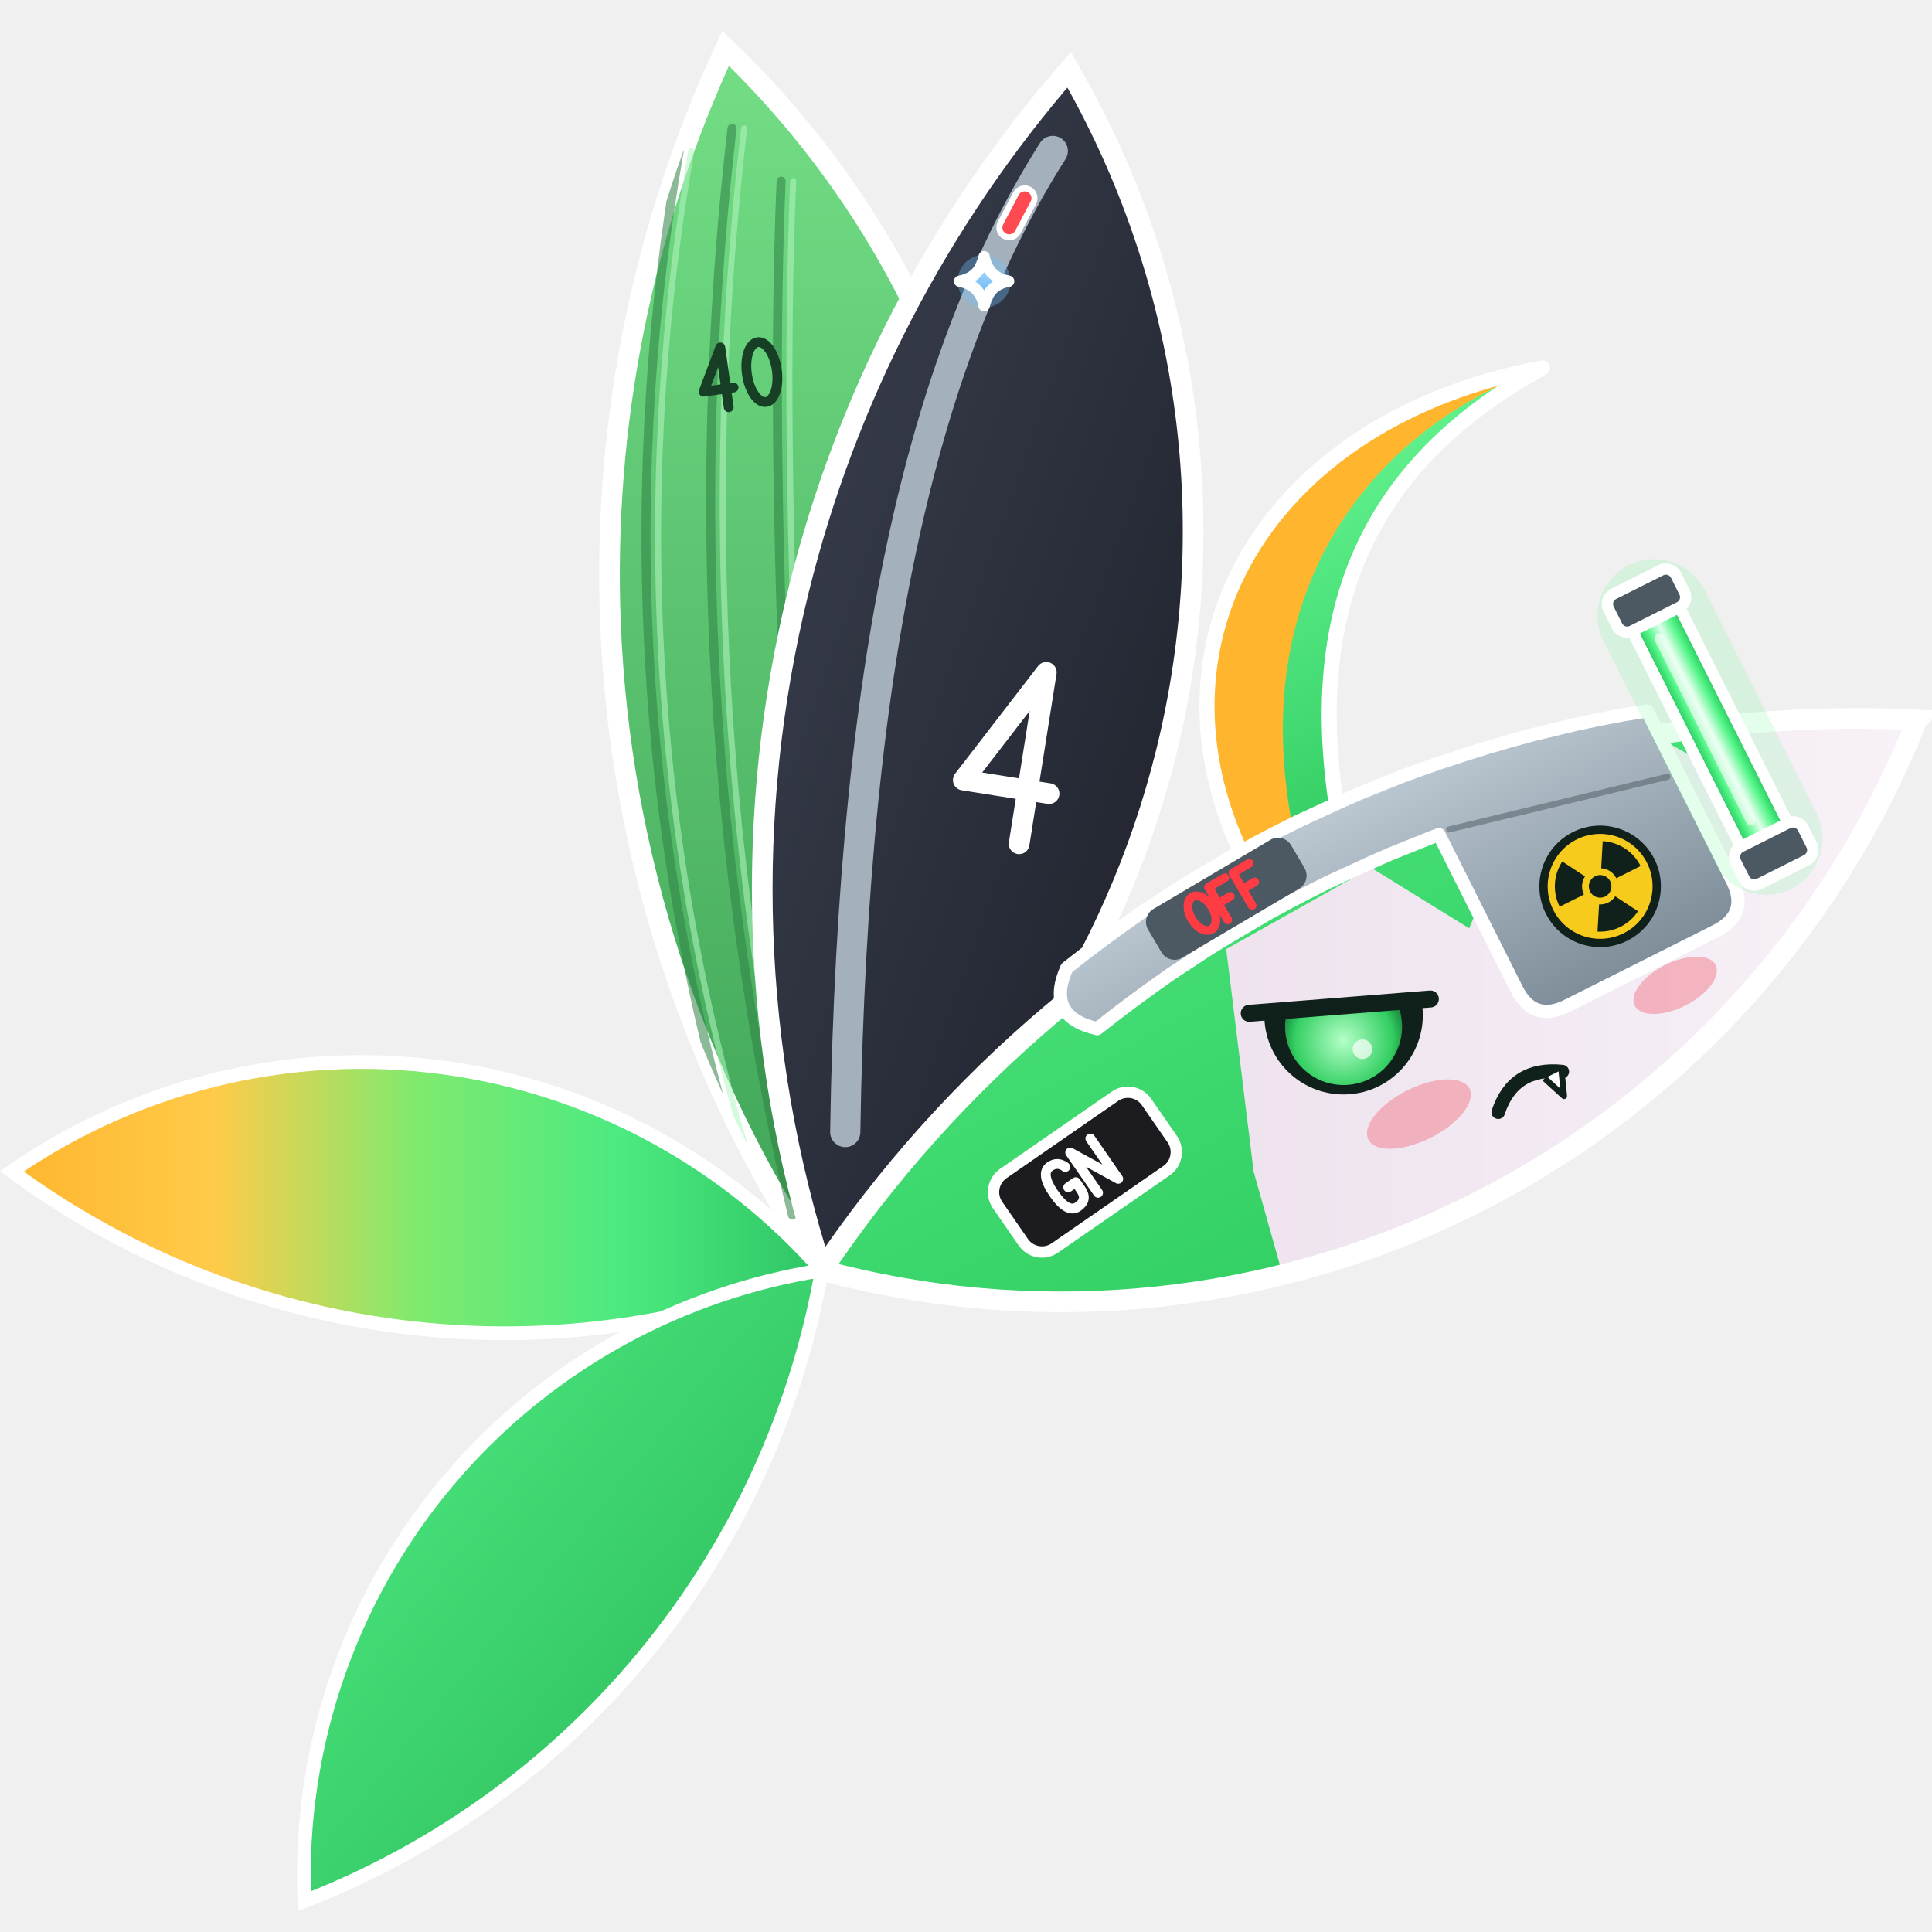
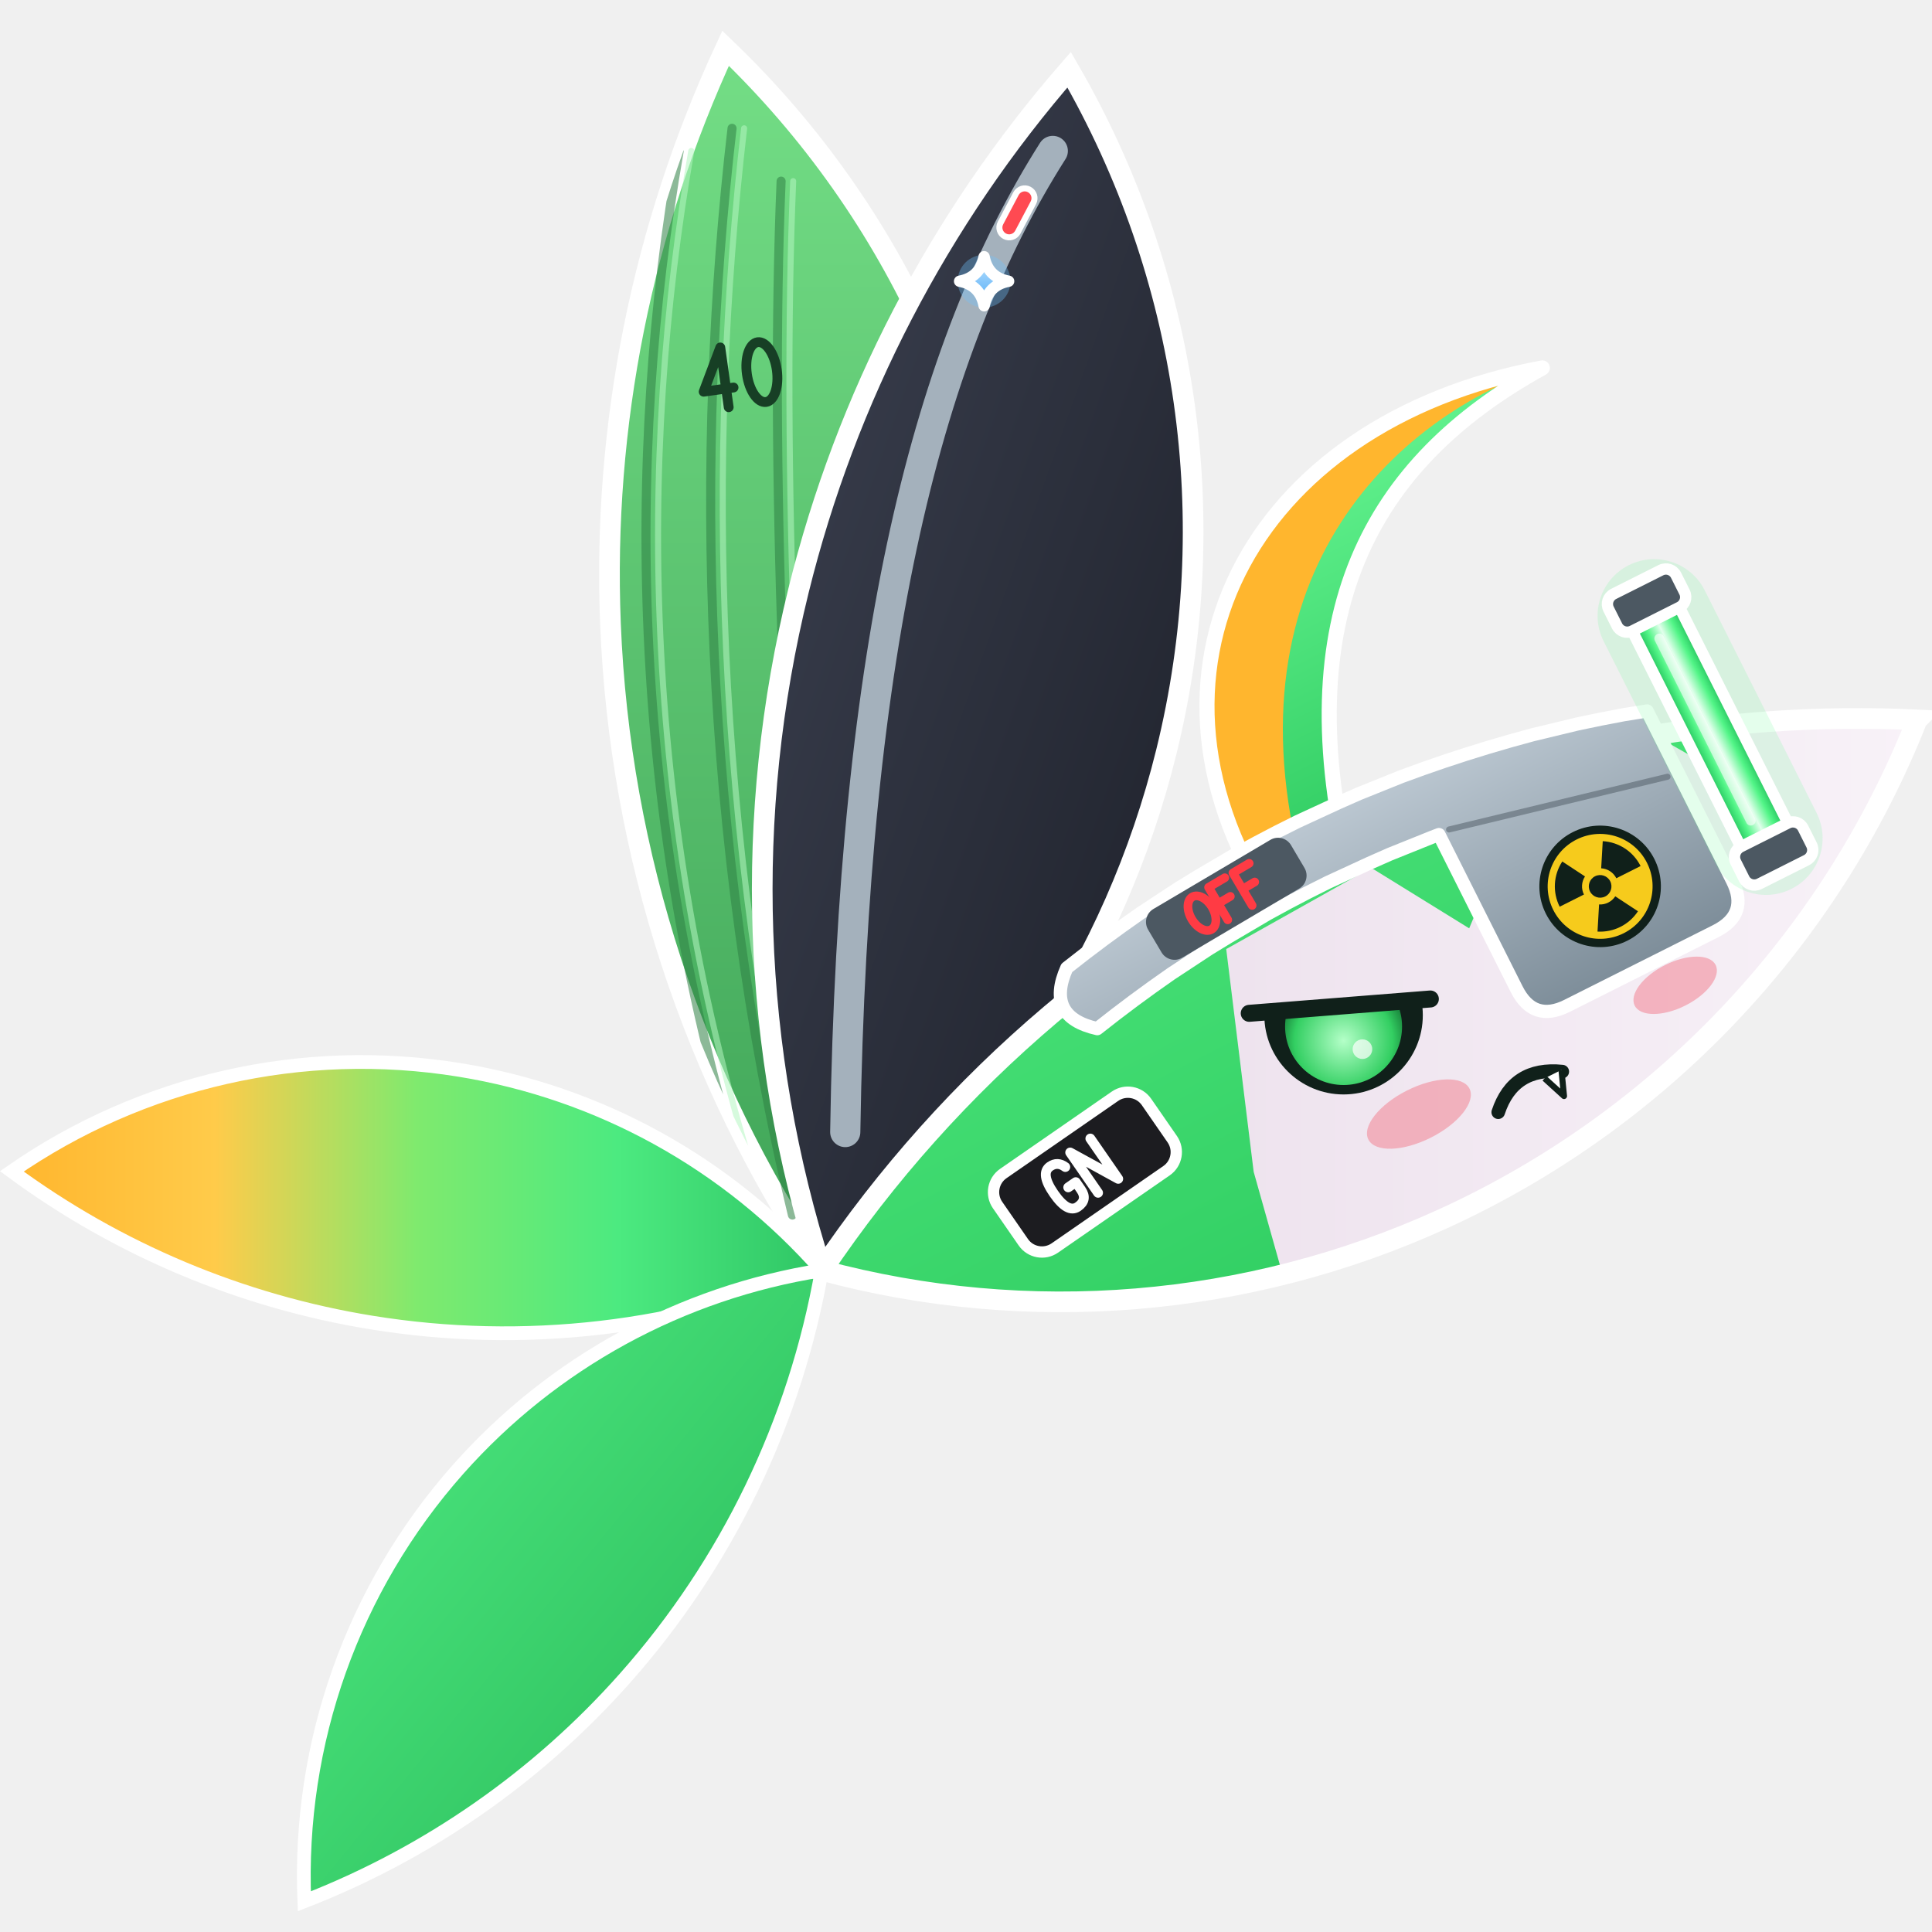
<svg xmlns="http://www.w3.org/2000/svg" xmlns:xlink="http://www.w3.org/1999/xlink" width="512" height="512" viewBox="0 0 512 512" fill="none">
  <defs>
    <linearGradient id="hair" x1="0" y1="0" x2="0" y2="1">
      <stop offset="0" stop-color="#5FF48C" />
      <stop offset="1" stop-color="#2DCB5F" />
    </linearGradient>
    <linearGradient id="tail" x1="0" y1="0" x2="1" y2="1">
      <stop offset="0" stop-color="#52EE84" />
      <stop offset="1" stop-color="#25B556" />
    </linearGradient>
    <linearGradient id="tail-dark" x1="0" y1="0" x2="1" y2="1">
      <stop offset="0" stop-color="#2FBF5E" />
      <stop offset="1" stop-color="#1B8A43" />
    </linearGradient>
    <linearGradient id="far" x1="0" y1="0" x2="1" y2="1">
      <stop offset="0" stop-color="#3CD66E" />
      <stop offset="1" stop-color="#1F9C4C" />
    </linearGradient>
    <linearGradient id="far-dark" x1="0" y1="0" x2="1" y2="1">
      <stop offset="0" stop-color="#2AA756" />
      <stop offset="1" stop-color="#167238" />
    </linearGradient>
    <linearGradient id="outfit" x1="0" y1="0" x2="1" y2="1">
      <stop offset="0" stop-color="#3D4252" />
      <stop offset="1" stop-color="#1C1F28" />
    </linearGradient>
    <linearGradient id="ribbon" x1="0" y1="0" x2="1" y2="1">
      <stop offset="0" stop-color="#F7F4F5" />
      <stop offset="1" stop-color="#D3CCCF" />
    </linearGradient>
    <linearGradient id="skin" x1="0" y1="0" x2="1" y2="0">
      <stop offset="0" stop-color="#E8DAE8" />
      <stop offset="1" stop-color="#F8F2F8" />
    </linearGradient>
    <radialGradient id="iris" cx="0.5" cy="0.62" r="0.6">
      <stop offset="0" stop-color="#B4FFC8" />
      <stop offset="0.7" stop-color="#33CF62" />
      <stop offset="1" stop-color="#10692E" />
    </radialGradient>
    <path id="head" d="M 508.046,190.77 A 330.767,330.767 0 0 0 355.35,220.08 330.767,330.767 0 0 0 217.783,336.651 244.083,244.083 0 0 0 382.159,323.102 244.083,244.083 0 0 0 508.046,190.77 Z" />
    <clipPath id="head-clip">
      <use xlink:href="#head" />
    </clipPath>
    <linearGradient id="gena-steel" x1="0" y1="0" x2="0" y2="1">
      <stop offset="0" stop-color="#BCC8D2" />
      <stop offset="1" stop-color="#7D8D99" />
    </linearGradient>
    <linearGradient id="gena-neon" x1="0" y1="0" x2="1" y2="0">
      <stop offset="0" stop-color="#18B552" />
      <stop offset="0.25" stop-color="#52F587" />
      <stop offset="0.5" stop-color="#E2FFEC" />
      <stop offset="0.75" stop-color="#52F587" />
      <stop offset="1" stop-color="#18B552" />
    </linearGradient>
    <linearGradient id="gena-tips" x1="0" y1="0" x2="1" y2="0">
      <stop offset="0" stop-color="#FFB62E" />
      <stop offset="0.25" stop-color="#FFCB4A" />
      <stop offset="0.5" stop-color="#7FEA6E" />
      <stop offset="0.75" stop-color="#4CEA80" />
      <stop offset="1" stop-color="#2FC665" />
    </linearGradient>
    <linearGradient id="gena-ahoge" x1="0" y1="0" x2="0" y2="1">
      <stop offset="0" stop-color="#62F28E" />
      <stop offset="1" stop-color="#2CC95E" />
    </linearGradient>
    <linearGradient id="gena-skirt" x1="0" y1="0" x2="0" y2="1">
      <stop offset="0" stop-color="#74DE86" />
      <stop offset="1" stop-color="#3FA457" />
    </linearGradient>
    <linearGradient id="gena-blue" x1="0" y1="0" x2="0" y2="1">
      <stop offset="0" stop-color="#BFE6FF" />
      <stop offset="1" stop-color="#4FA8F5" />
    </linearGradient>
  </defs>
  <g transform="translate(217.8,336.7) rotate(-26.68)">
    <path fill="url(#gena-ahoge)" d="M 150,-30 C 140,-106 202,-150 278,-128 C 226,-126 188,-100 172,-30 Z" />
    <path fill="#FFB62E" d="M 150,-30 C 140,-106 202,-150 278,-128 C 234,-134 174,-114 160,-30 Z" />
    <path fill="none" stroke="#FFFFFF" stroke-width="4" stroke-linejoin="round" d="M 150,-30 C 140,-106 202,-150 278,-128 C 226,-126 188,-100 172,-30 Z" />
  </g>
  <path fill="url(#gena-skirt)" stroke="#FFFFFF" stroke-width="5.475" d="M 192.289,12.793 A 330.767,330.767 0 0 0 161.779,165.253 330.767,330.767 0 0 0 217.783,336.651 244.083,244.083 0 0 0 267.297,179.325 244.083,244.083 0 0 0 192.289,12.793 Z" />
  <clipPath id="gena-skirt-clip">
    <path d="M 192.289,12.793 A 330.767,330.767 0 0 0 161.779,165.253 330.767,330.767 0 0 0 217.783,336.651 244.083,244.083 0 0 0 267.297,179.325 244.083,244.083 0 0 0 192.289,12.793 Z" />
  </clipPath>
  <g clip-path="url(#gena-skirt-clip)" fill="none" stroke-linecap="round">
    <path d="M 180,40 C 166,120 166,220 200,322" stroke="#2E8044" stroke-width="2.4" stroke-opacity="0.55" />
    <path d="M 194,34 C 184,120 186,222 210,322" stroke="#2E8044" stroke-width="2.4" stroke-opacity="0.55" />
    <path d="M 207,48 C 204,120 208,220 216,322" stroke="#2E8044" stroke-width="2.4" stroke-opacity="0.55" />
    <path transform="translate(3.2,0)" d="M 180,40 C 166,120 166,220 200,322" stroke="#B5F5C0" stroke-width="1.6" stroke-opacity="0.55" />
    <path transform="translate(3.2,0)" d="M 194,34 C 184,120 186,222 210,322" stroke="#B5F5C0" stroke-width="1.6" stroke-opacity="0.55" />
    <path transform="translate(3.2,0)" d="M 207,48 C 204,120 208,220 216,322" stroke="#B5F5C0" stroke-width="1.6" stroke-opacity="0.55" />
  </g>
  <path fill="url(#outfit)" stroke="#FFFFFF" stroke-width="5.475" d="M 283.325,18.472 A 330.767,330.767 0 0 0 211.634,156.441 330.767,330.767 0 0 0 217.783,336.651 244.083,244.083 0 0 0 309.081,199.291 244.083,244.083 0 0 0 283.325,18.472 Z" />
  <path fill="none" stroke="#A4B1BC" stroke-width="8" stroke-linecap="round" d="M 279,40 C 246,92 226,170 224,300" />
  <g transform="rotate(-8 192 100) translate(186,92)" stroke="#173F25" stroke-width="2.6" stroke-linecap="round" stroke-linejoin="round" fill="none">
    <path transform="translate(0,0)" d="M 6,16 L 6,0 L 0,11 L 8,11" />
    <path transform="translate(12,0)" d="M 4,0 A 4,8 0 1 1 4,16 A 4,8 0 1 1 4,0" />
  </g>
-   <g transform="translate(268,200) rotate(9)">
-     <g stroke="#FFFFFF" stroke-width="1.91" stroke-linecap="round" stroke-linejoin="round" fill="none">
-       <path transform="translate(-11.50,-23.00) scale(2.875)" d="M 6,16 L 6,0 L 0,11 L 8,11" />
-     </g>
-   </g>
  <rect transform="translate(269.50,56.41) rotate(117.84)" x="-7" y="-2.6" width="14" height="5.2" rx="2.6" fill="#FF4A52" stroke="#FFFFFF" stroke-width="1.6" />
  <g transform="translate(260.80,74.53)">
    <circle r="7" fill="#6FC3FF" fill-opacity="0.35" />
    <path transform="translate(0,0)" fill="url(#gena-blue)" stroke="#FFFFFF" stroke-width="3" stroke-linejoin="round" d="M 0,-6.5 Q 1.04,-1.04 6.5,0 Q 1.04,1.04 0,6.5 Q -1.04,1.04 -6.5,0 Q -1.04,-1.04 0,-6.5 Z" />
  </g>
  <path fill="url(#gena-tips)" stroke="#FFFFFF" stroke-width="3.644" d="M 3.133,310.419 A 220.179,220.179 0 0 0 98.556,350.501 220.179,220.179 0 0 0 217.783,336.651 162.477,162.477 0 0 0 121.701,283.526 162.477,162.477 0 0 0 3.133,310.419 Z" />
  <path fill="url(#tail)" stroke="#FFFFFF" stroke-width="3.644" d="M 80.651,503.856 A 220.179,220.179 0 0 0 165.612,444.749 220.179,220.179 0 0 0 217.783,336.651 162.477,162.477 0 0 0 121.455,389.328 162.477,162.477 0 0 0 80.651,503.856 Z" />
  <use xlink:href="#head" fill="url(#skin)" />
  <g clip-path="url(#head-clip)">
    <g transform="translate(217.8,336.7) rotate(-26.68)">
      <path fill="url(#hair)" d="M -40,-200 L 340,-200 L 340,-40 L 300,-36 L 274,-8 L 258,-32 L 222,-28 L 194,-4 L 178,-30 L 134,-28 L 114,28 L 102,90 L -40,90 Z" />
      <path fill="none" stroke="#C2FFD6" stroke-width="4" stroke-linecap="round" stroke-opacity="0.85" d="M 40,-30 C 70,-40 110,-44 150,-40" />
      <ellipse cx="160" cy="34" rx="15" ry="7" fill="#F28C9C" fill-opacity="0.6" />
      <ellipse cx="236" cy="34" rx="12" ry="6" fill="#F28C9C" fill-opacity="0.6" />
    </g>
  </g>
  <use xlink:href="#head" stroke="#FFFFFF" stroke-width="5.475" />
  <g transform="translate(217.8,336.7) rotate(-26.68)">
    <path fill="url(#gena-steel)" stroke="#FFFFFF" stroke-width="3.5" stroke-linejoin="round" d="M 94,-24.5 Q 83,-33.5 94,-42.5 L 100,-43.7 L 106,-44.8 L 112,-45.8 L 118,-46.7 L 124,-47.4 L 130,-48.1 L 136,-48.6 L 142,-49.0 L 148,-49.4 L 154,-49.6 L 160,-49.7 L 166,-49.7 L 172,-49.5 L 178,-49.3 L 184,-49.0 L 190,-48.5 L 196,-48.0 L 202,-47.3 L 208,-46.5 L 214,-45.6 L 220,-44.6 L 226,-43.5 L 232,-42.3 L 238,-40.9 L 244,-39.5 L 250,-37.9 L 256,-36.2 L 262,-34.3 L 262,16 Q 262,26 252,26 L 208,26 Q 198,26 198,16 L 198,-29.8 L 196,-30.0 L 190,-30.5 L 184,-31.0 L 178,-31.3 L 172,-31.5 L 166,-31.7 L 160,-31.7 L 154,-31.6 L 148,-31.4 L 142,-31.0 L 136,-30.6 L 130,-30.1 L 124,-29.4 L 118,-28.7 L 112,-27.8 L 106,-26.8 L 100,-25.7 L 94,-24.5 Z" />
    <path fill="none" stroke="#4C5862" stroke-width="1.6" stroke-opacity="0.5" stroke-linecap="round" d="M 201,-29.8 L 259,-16.3" />
    <circle cx="230.0" cy="1.646" r="15" fill="#F6CB1C" stroke="#10201A" stroke-width="2.2" />
    <path fill="#10201A" d="M 232.40,5.80 L 236.00,12.04 A 12.00,12.00 0 0 1 224.00,12.04 L 227.60,5.80 A 4.80,4.80 0 0 0 232.40,5.80 Z M 225.20,1.65 L 218.00,1.65 A 12.00,12.00 0 0 1 224.00,-8.75 L 227.60,-2.51 A 4.80,4.80 0 0 0 225.20,1.65 Z M 232.40,-2.51 L 236.00,-8.75 A 12.00,12.00 0 0 1 242.00,1.65 L 234.80,1.65 A 4.80,4.80 0 0 0 232.40,-2.51 Z" />
    <circle cx="230.0" cy="1.646" r="3.00" fill="#10201A" />
  </g>
  <g transform="translate(217.8,336.7) rotate(-26.68) rotate(-3.90 140 -39.90)">
    <rect x="118.0" y="-47.40" width="44" height="15" rx="4" fill="#4C5862" />
    <g stroke="#FF3B44" stroke-width="3.68" stroke-linecap="round" stroke-linejoin="round" fill="none">
      <path transform="translate(130.00,-44.90) scale(0.625)" d="M 4,0 A 5,8 0 1 1 4,16 A 5,8 0 1 1 4,0" />
      <path transform="translate(137.50,-44.90) scale(0.625)" d="M 8,0 L 0,0 L 0,16 M 0,8 L 6,8" />
      <path transform="translate(145.00,-44.90) scale(0.625)" d="M 8,0 L 0,0 L 0,16 M 0,8 L 6,8" />
    </g>
  </g>
  <g transform="translate(217.8,336.7) rotate(-26.68)">
    <rect x="260.0" y="-71.0" width="30" height="96" rx="15.0" fill="#52F587" fill-opacity="0.16" />
    <rect x="268" y="-60" width="14" height="74" rx="5" fill="url(#gena-neon)" stroke="#FFFFFF" stroke-width="3" />
    <path stroke="#FFFFFF" stroke-opacity="0.6" stroke-width="2.6" stroke-linecap="round" d="M 273.5,-50 L 273.5,4" />
    <rect x="265" y="-66" width="20" height="11" rx="3" fill="#4C5862" stroke="#FFFFFF" stroke-width="3" />
    <rect x="265" y="9" width="20" height="11" rx="3" fill="#4C5862" stroke="#FFFFFF" stroke-width="3" />
  </g>
  <g transform="translate(217.8,336.7) rotate(-26.68) translate(74,8) rotate(-8)">
    <rect x="-24" y="-12" width="48" height="24" rx="6" fill="#1C1C20" stroke="#FFFFFF" stroke-width="3" />
    <g stroke="#FFFFFF" stroke-width="3.20" stroke-linecap="round" stroke-linejoin="round" fill="none">
      <path transform="translate(-10.00,-6.5) scale(0.812)" d="M 8,3 Q 7,0 4,0 Q 0,0 0,8 Q 0,16 4,16 Q 8,16 8,12 L 8,9 L 5,9" />
      <path transform="translate(-0.25,-6.5) scale(0.812)" d="M 0,16 L 0,0 L 8,16 L 8,0" />
    </g>
  </g>
  <linearGradient id="gena-lid" gradientUnits="userSpaceOnUse" x1="217.78" y1="0" x2="508.05" y2="0" gradientTransform="translate(-356.06,-269.04)">
    <stop offset="0" stop-color="#E8DAE8" />
    <stop offset="1" stop-color="#F8F2F8" />
  </linearGradient>
  <clipPath id="gena-eye-clip">
    <circle r="22" />
  </clipPath>
  <g transform="translate(356.06,269.04)" stroke-linecap="round">
    <circle r="21" fill="#10201A" />
    <circle cx="0" cy="3" r="15.5" fill="url(#iris)" />
    <circle cx="5" cy="9" r="2.6" fill="#FFFFFF" fill-opacity="0.7" />
    <path clip-path="url(#gena-eye-clip)" fill="url(#gena-lid)" d="M -30,-40 L 30,-40 L 30,-4 L -30,-1 Z" />
    <path stroke="#10201A" stroke-width="4.5" fill="none" d="M -25,-0.5 L 23,-4.3" />
  </g>
  <g transform="translate(217.8,336.7) rotate(-26.68)">
    <path d="M 179,43 Q 188,34 199,41" fill="none" stroke="#10201A" stroke-width="3.6" stroke-linecap="round" />
    <path fill="#FFFFFF" stroke="#10201A" stroke-width="1.6" stroke-linejoin="round" d="M 194,40.5 L 196.5,47 L 199,40.5" />
  </g>
</svg>
